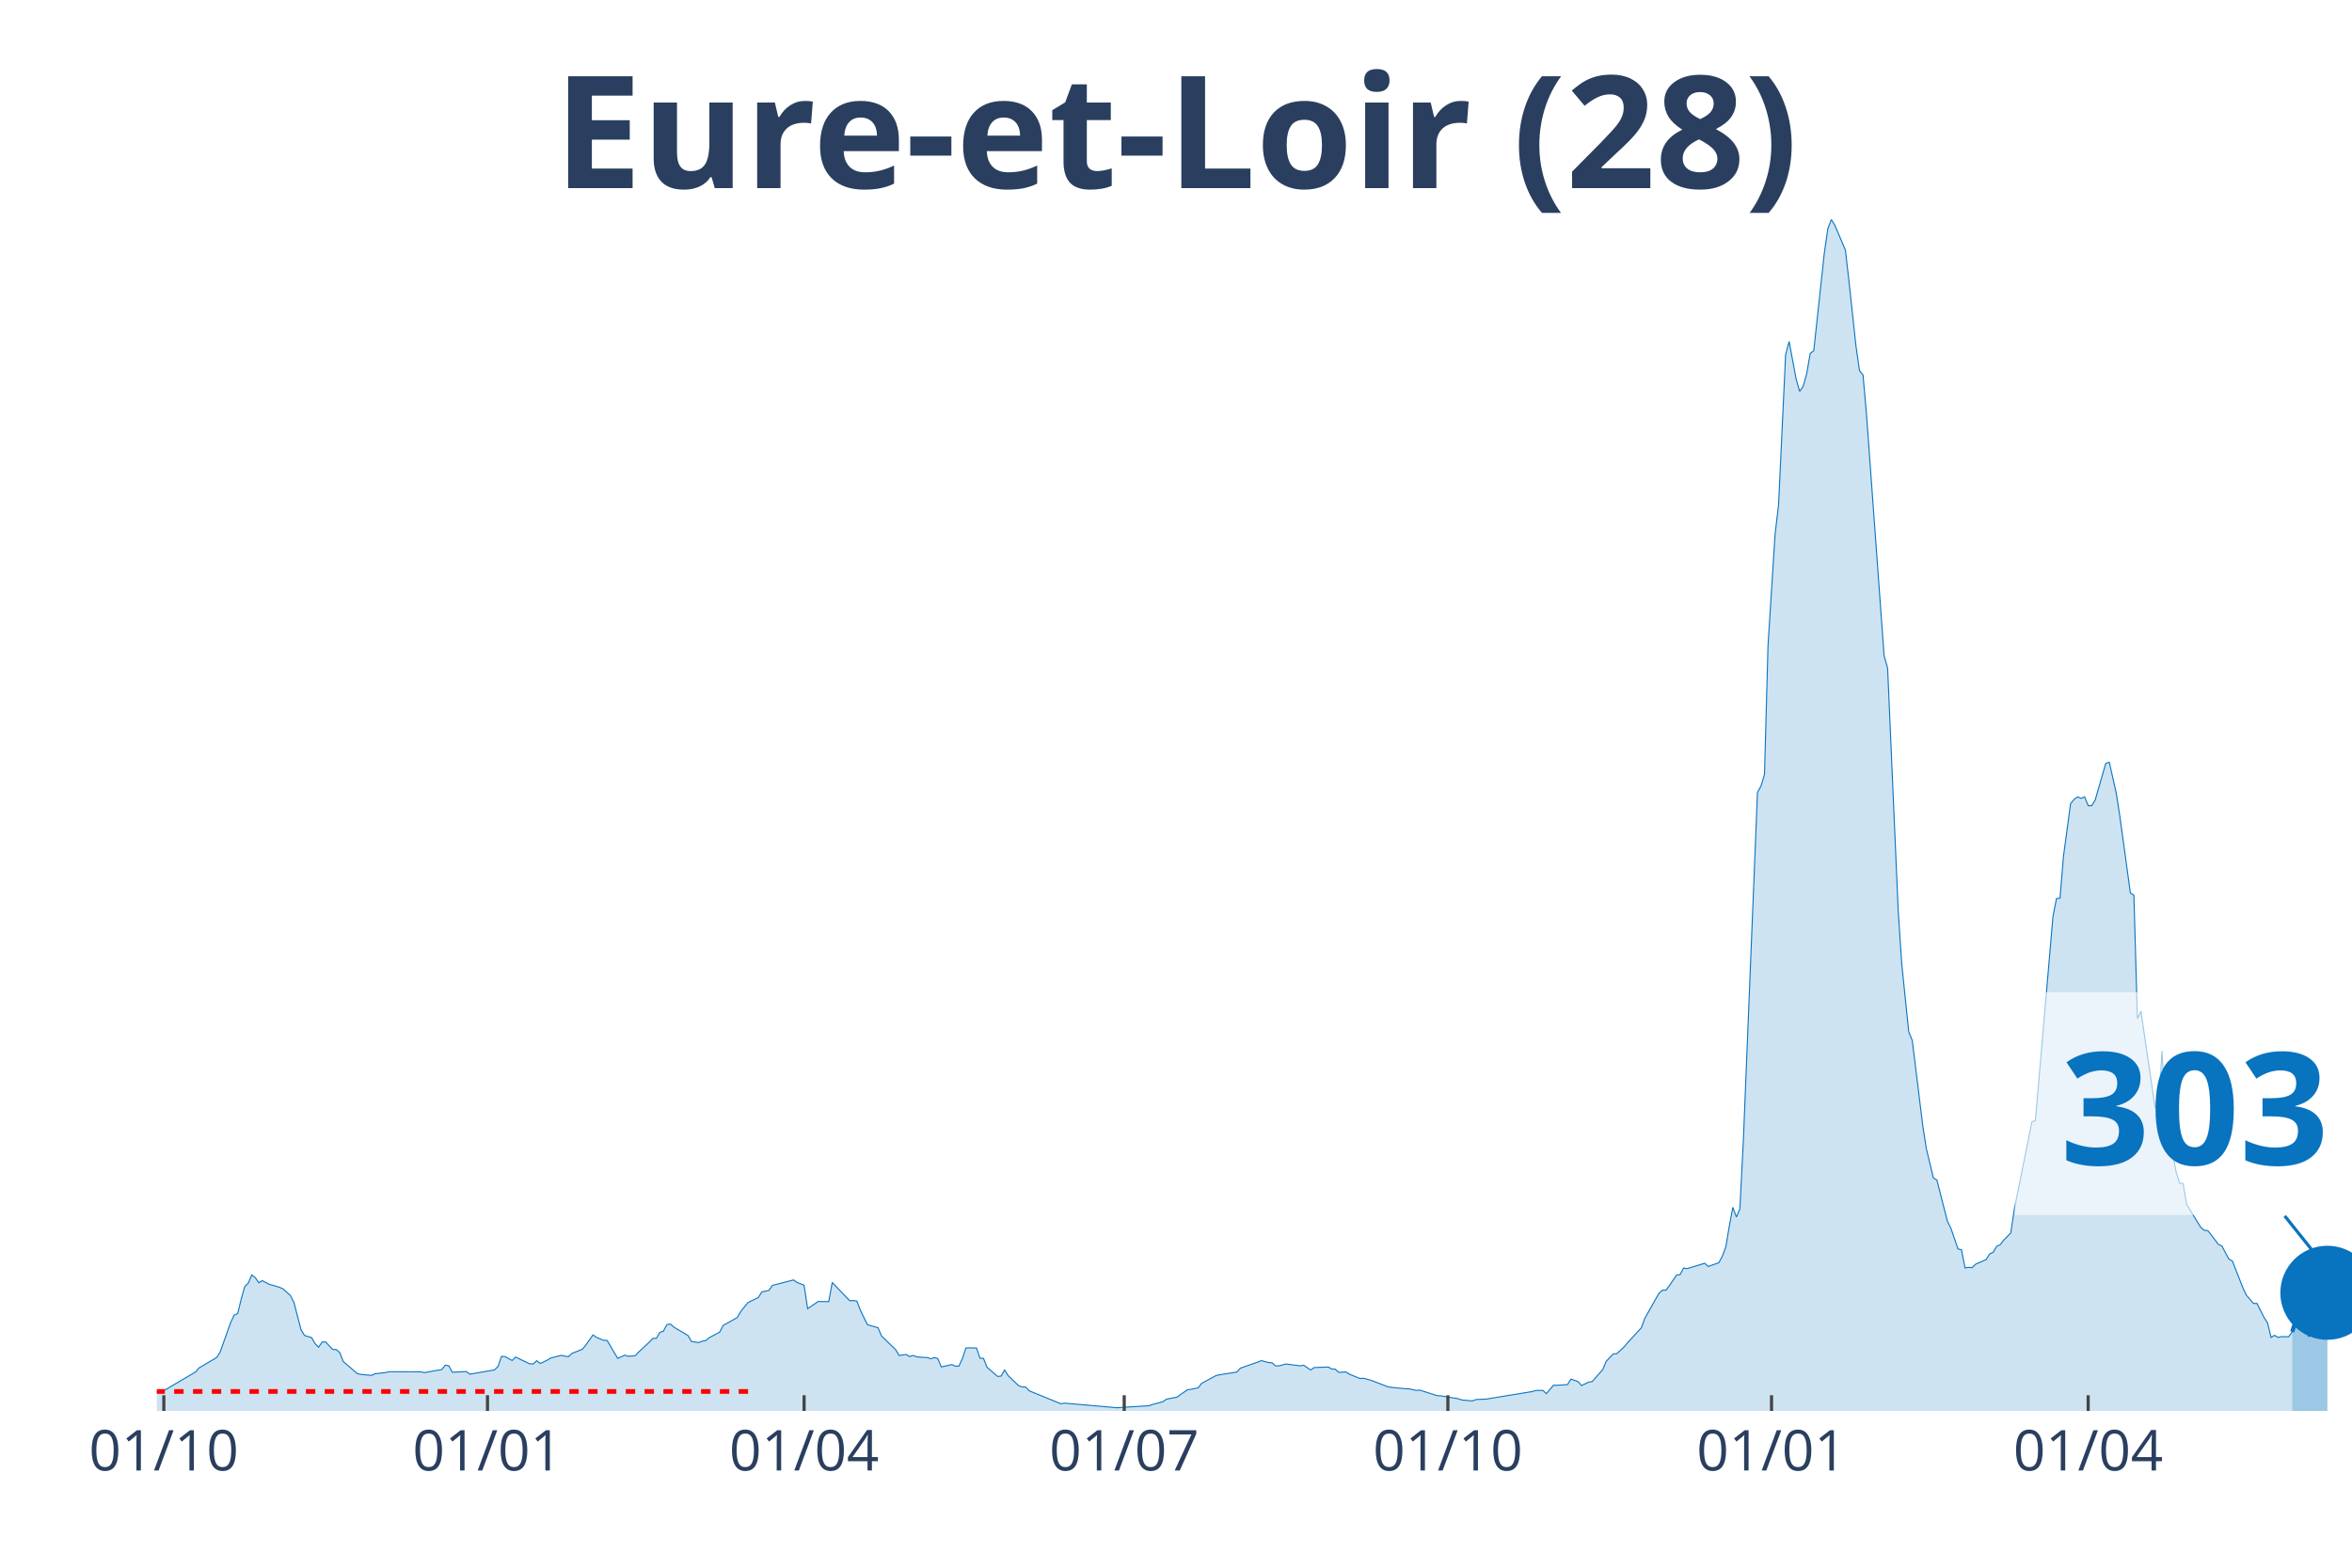
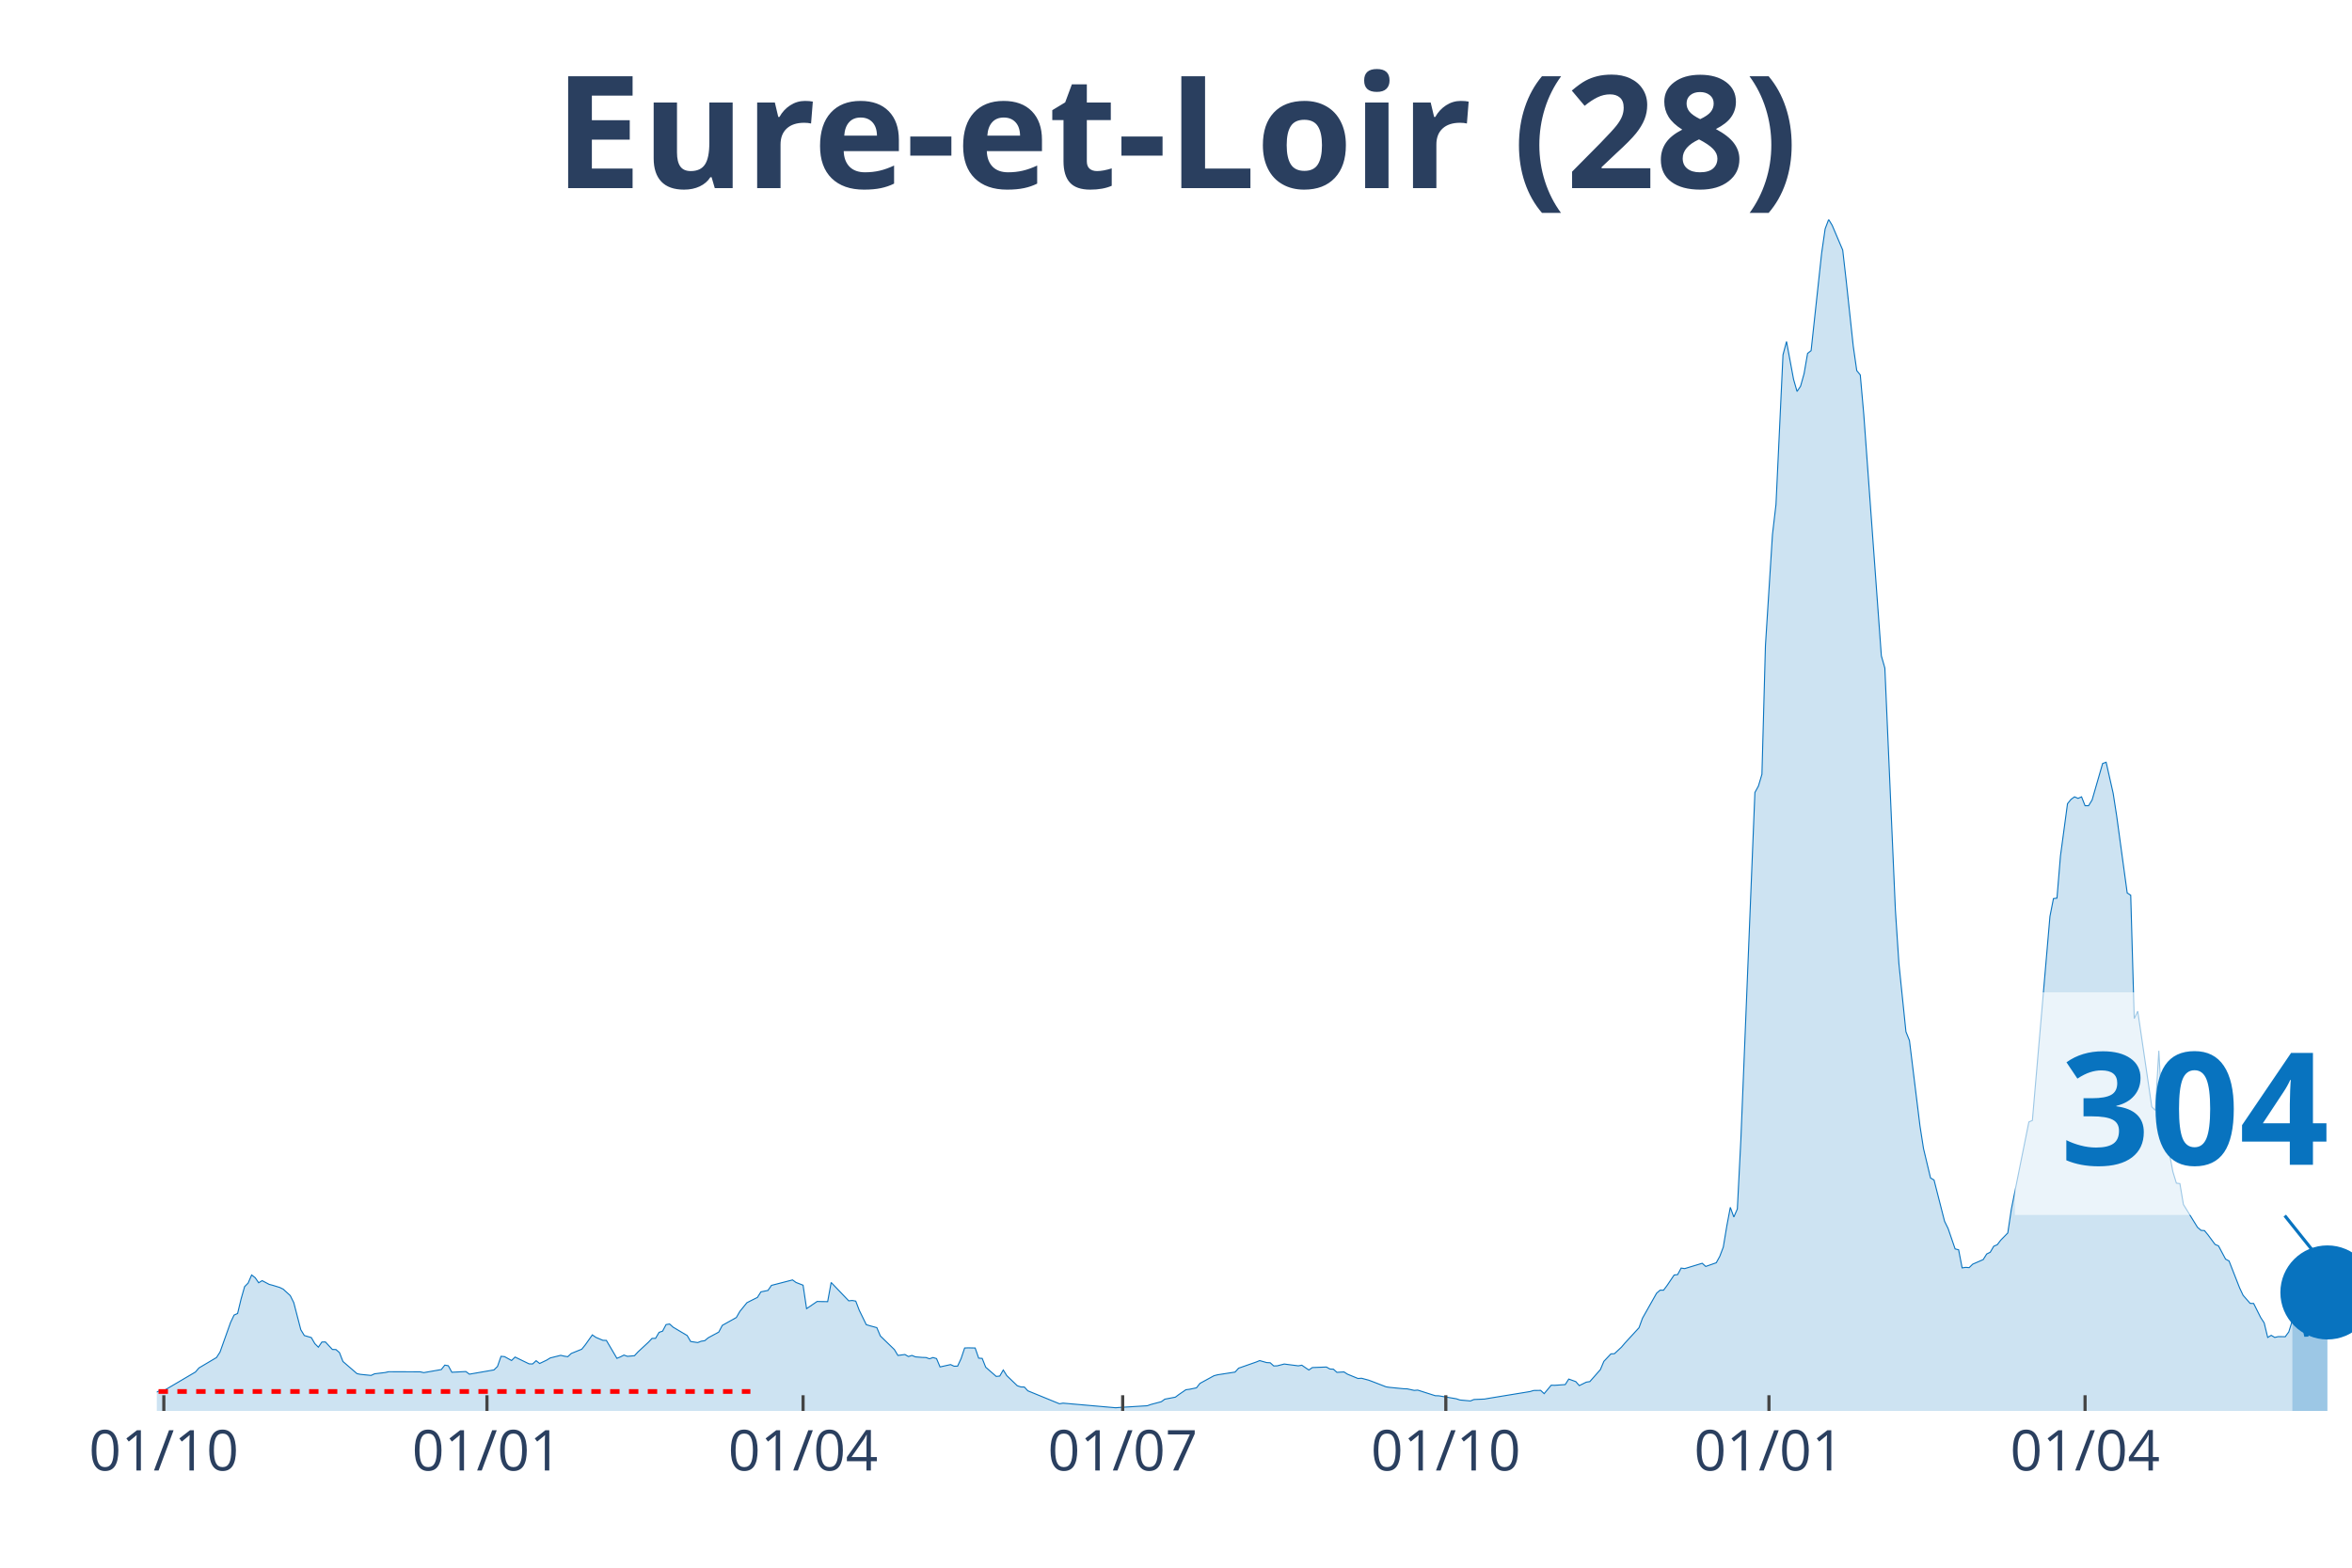
<svg xmlns="http://www.w3.org/2000/svg" class="main-svg" width="1125" height="750" style="" viewBox="0 0 750 500">
  <rect x="0" y="0" width="750" height="500" style="fill: rgb(0, 0, 0); fill-opacity: 0;" />
-   <defs id="defs-140ed8">
+   <defs id="defs-d5a034">
    <g class="clips">
-       <clipPath id="clip140ed8xyplot" class="plotclip">
+       <clipPath id="clipd5a034xyplot" class="plotclip">
        <rect width="700" height="380" />
      </clipPath>
-       <clipPath class="axesclip" id="clip140ed8x">
+       <clipPath class="axesclip" id="clipd5a034x">
        <rect x="50" y="0" width="700" height="500" />
      </clipPath>
-       <clipPath class="axesclip" id="clip140ed8y">
+       <clipPath class="axesclip" id="clipd5a034y">
        <rect x="0" y="70" width="750" height="380" />
      </clipPath>
-       <clipPath class="axesclip" id="clip140ed8xy">
+       <clipPath class="axesclip" id="clipd5a034xy">
        <rect x="50" y="70" width="700" height="380" />
      </clipPath>
    </g>
    <g class="gradients" />
  </defs>
  <g class="bglayer">
    <rect class="bg" x="50" y="70" width="700" height="380" style="fill: rgb(0, 0, 0); fill-opacity: 0; stroke-width: 0;" />
  </g>
  <g class="layer-below">
    <g class="imagelayer" />
    <g class="shapelayer" />
  </g>
  <g class="cartesianlayer">
    <g class="subplot xy">
      <g class="layer-subplot">
        <g class="shapelayer" />
        <g class="imagelayer" />
      </g>
      <g class="gridlayer">
        <g class="x">
          <path class="xgrid crisp" transform="translate(52.24,0)" d="M0,70v380" style="stroke: rgb(255, 255, 255); stroke-opacity: 1; stroke-width: 1px;" />
-           <path class="xgrid crisp" transform="translate(155.45,0)" d="M0,70v380" style="stroke: rgb(255, 255, 255); stroke-opacity: 1; stroke-width: 1px;" />
-           <path class="xgrid crisp" transform="translate(256.41,0)" d="M0,70v380" style="stroke: rgb(255, 255, 255); stroke-opacity: 1; stroke-width: 1px;" />
-           <path class="xgrid crisp" transform="translate(358.49,0)" d="M0,70v380" style="stroke: rgb(255, 255, 255); stroke-opacity: 1; stroke-width: 1px;" />
-           <path class="xgrid crisp" transform="translate(461.7,0)" d="M0,70v380" style="stroke: rgb(255, 255, 255); stroke-opacity: 1; stroke-width: 1px;" />
-           <path class="xgrid crisp" transform="translate(564.9,0)" d="M0,70v380" style="stroke: rgb(255, 255, 255); stroke-opacity: 1; stroke-width: 1px;" />
-           <path class="xgrid crisp" transform="translate(665.87,0)" d="M0,70v380" style="stroke: rgb(255, 255, 255); stroke-opacity: 1; stroke-width: 1px;" />
+           <path class="xgrid crisp" transform="translate(155.28,0)" d="M0,70v380" style="stroke: rgb(255, 255, 255); stroke-opacity: 1; stroke-width: 1px;" />
+           <path class="xgrid crisp" transform="translate(256.08,0)" d="M0,70v380" style="stroke: rgb(255, 255, 255); stroke-opacity: 1; stroke-width: 1px;" />
+           <path class="xgrid crisp" transform="translate(358,0)" d="M0,70v380" style="stroke: rgb(255, 255, 255); stroke-opacity: 1; stroke-width: 1px;" />
+           <path class="xgrid crisp" transform="translate(461.04,0)" d="M0,70v380" style="stroke: rgb(255, 255, 255); stroke-opacity: 1; stroke-width: 1px;" />
+           <path class="xgrid crisp" transform="translate(564.08,0)" d="M0,70v380" style="stroke: rgb(255, 255, 255); stroke-opacity: 1; stroke-width: 1px;" />
+           <path class="xgrid crisp" transform="translate(664.88,0)" d="M0,70v380" style="stroke: rgb(255, 255, 255); stroke-opacity: 1; stroke-width: 1px;" />
        </g>
        <g class="y" />
      </g>
      <g class="zerolinelayer" />
      <path class="xlines-below" />
      <path class="ylines-below" />
      <g class="overlines-below" />
      <g class="xaxislayer-below" />
      <g class="yaxislayer-below" />
      <g class="overaxes-below" />
-       <g class="plot" transform="translate(50, 70)" clip-path="url('#clip140ed8xyplot')">
+       <g class="plot" transform="translate(50, 70)" clip-path="url('#clipd5a034xyplot')">
        <g class="scatterlayer mlayer">
-           <g class="trace scatter tracebee944" style="stroke-miterlimit: 2;">
+           <g class="trace scatter trace4b92bb" style="stroke-miterlimit: 2;">
            <g class="fills">
              <g>
-                 <path class="js-fill" d="M680.93,380L-152.56,380L-152.56,379.13L-120.03,379.65L-118.91,379.8L-88.62,379.86L-87.5,379.88L-70.67,379.31L-69.55,379.28L-57.21,378.38L-56.09,377.89L-31.41,375.64L-30.29,375.38L-28.04,374.69L-26.92,373.36L-20.19,373.42L-19.07,374.51L-16.83,373.82L-15.71,373.85L-7.85,373.45L-6.73,373.65L-2.24,373.91L-1.12,374.4L1.12,373.5L2.24,373.53L12.34,367.59L13.46,366.29L19.07,362.97L20.19,361.23L23.56,351.79L24.68,349.43L25.8,348.93L26.92,344.29L28.04,340.36L29.17,339.23L30.29,336.64L31.41,337.5L32.53,339.12L33.65,338.45L35.9,339.64L37.02,339.93L39.26,340.62L40.38,341.17L42.63,343.22L43.75,345.47L45.99,354.1L47.12,355.95L49.36,356.61L50.48,358.55L51.6,359.67L52.72,358.03L53.85,358L54.97,359.21L56.09,360.4L57.21,360.43L58.33,361.38L59.46,364.24L63.94,368.11L65.06,368.34L68.43,368.68L69.55,368.16L72.92,367.76L74.04,367.5L84.13,367.53L85.26,367.79L90.87,366.81L91.99,365.39L93.11,365.59L94.23,367.67L98.72,367.44L99.84,368.28L107.69,366.92L108.81,365.82L109.94,362.59L111.06,362.68L113.3,363.92L114.42,362.82L118.91,364.99L120.03,365.02L121.15,363.98L122.28,364.87L124.52,363.8L125.64,363.11L129.01,362.27L130.13,362.53L131.25,362.71L132.37,361.67L135.74,360.31L136.86,358.92L139.1,355.75L140.22,356.53L142.47,357.48L143.59,357.51L146.96,363.23L148.08,362.76L149.2,362.19L150.32,362.59L152.56,362.39L153.69,361.18L157.05,358.06L158.17,356.87L159.29,356.85L160.42,354.94L161.54,354.56L162.66,352.46L163.78,352.28L164.9,353.29L169.39,355.95L170.51,357.86L172.76,358.2L173.88,357.77L175,357.6L176.12,356.67L179.49,354.85L180.61,352.72L185.1,350.21L186.22,348.27L188.46,345.5L189.58,344.92L191.83,343.8L192.95,342.03L195.19,341.57L196.31,339.96L203.04,338.22L204.17,339.03L206.41,339.9L207.53,347.38L210.9,345.09L212.02,345.12L214.26,345.15L215.38,339.03L220.99,344.89L222.12,344.78L223.24,344.98L224.36,347.9L226.6,352.49L227.72,352.83L229.97,353.44L231.09,356.09L235.58,360.43L236.7,362.3L238.94,362.01L240.06,362.65L241.19,362.3L242.31,362.76L244.55,362.94L245.67,362.97L246.79,363.37L247.92,362.97L249.04,363.31L250.16,365.97L253.53,365.22L254.65,365.74L255.77,365.71L256.89,363.28L258.01,359.93L259.13,359.88L261.38,359.93L262.5,363.17L263.62,363.25L264.74,366.06L268.11,369L269.23,368.88L270.35,366.95L271.47,368.74L274.84,371.97L275.96,372.35L277.08,372.38L278.21,373.59L288.3,377.72L289.42,377.52L306.25,378.99L307.37,378.9L316.35,378.35L317.47,377.95L320.83,377.06L321.96,376.25L325.32,375.61L326.44,374.77L328.69,373.24L329.81,373.1L332.05,372.64L333.17,371.22L337.66,368.77L338.78,368.48L344.39,367.61L345.51,366.37L351.12,364.41L352.24,363.95L354.49,364.58L355.61,364.64L356.73,365.65L357.85,365.62L360.1,365.04L361.22,365.19L364.58,365.62L365.71,365.42L367.95,366.95L369.07,366.17L373.56,366L374.68,366.63L375.8,366.69L376.92,367.7L379.17,367.56L380.29,368.28L383.65,369.66L384.78,369.58L387.02,370.18L388.14,370.59L392.63,372.32L393.75,372.49L398.24,372.93L399.36,372.96L401.6,373.45L402.72,373.36L408.33,375.15L409.46,375.18L415.06,376.13L416.19,376.51L419.55,376.82L420.67,376.36L424.04,376.22L425.16,376.02L438.62,373.82L439.74,373.48L441.99,373.45L443.11,374.49L445.35,371.8L446.47,371.83L449.84,371.6L450.96,369.84L453.21,370.65L454.33,371.92L456.57,370.82L457.69,370.65L461.06,366.83L462.18,364.18L464.42,361.81L465.54,361.75L467.79,359.67L468.91,358.35L473.4,353.47L474.52,350.41L479.01,342.47L480.13,341.49L481.25,341.49L482.37,339.98L484.62,336.66L485.74,336.52L486.86,334.44L487.98,334.61L493.59,332.91L494.71,333.92L498.08,332.74L499.2,330.69L500.32,327.74L501.44,321.02L502.56,315.07L503.69,318.16L504.81,315.59L505.93,293.53L510.42,182.75L511.54,180.7L512.66,176.95L513.78,135.92L516.03,100.47L517.15,90.91L519.39,43.16L520.51,38.92L522.76,50.96L523.88,54.85L525,53.18L526.12,49.17L527.24,42.7L528.37,41.83L531.73,10.74L532.85,2.97L533.97,0L535.1,1.85L538.46,9.76L539.58,19.57L541.83,40.39L542.95,48.21L544.07,49.57L545.19,62.22L550.8,139.16L551.92,143.08L555.29,220.29L556.41,237.32L558.65,259.06L559.78,261.86L563.14,289.14L564.26,296.3L566.51,305.69L567.63,306.35L570.99,319.52L572.12,321.8L574.36,328.32L575.48,328.61L576.6,334.38L577.72,334.21L578.85,334.3L579.97,333.2L583.33,331.73L584.46,329.94L585.58,329.39L586.7,327.48L587.82,326.99L588.94,325.52L591.19,323.24L592.31,315.7L597.92,287.84L599.04,287.35L604.65,222.28L605.77,216.59L606.89,216.45L608.01,202.96L610.26,186.33L611.38,184.95L612.5,184.14L613.62,184.63L614.74,184.14L615.87,186.97L616.99,186.97L618.11,185.15L621.47,173.51L622.6,173.11L624.84,183.01L625.96,190.23L629.33,214.8L630.45,215.52L631.57,254.87L632.69,252.51L637.18,283.02L638.3,284.15L639.42,265.12L640.54,285.88L643.91,303.72L645.03,307.36L646.15,307.5L647.28,314.15L651.76,321.42L652.88,322.4L654.01,322.49L655.13,323.85L657.37,326.88L658.49,327.37L660.74,331.58L661.86,332.19L665.22,340.76L666.35,343.13L668.59,345.7L669.71,345.73L671.96,350.21L673.08,351.94L674.2,356.56L675.32,355.89L676.44,356.56L677.56,356.3L679.81,356.33L680.93,354.8" style="fill: rgb(8, 115, 191); fill-opacity: 0.2; stroke-width: 0;" />
+                 <path class="js-fill" d="M680.96,380L-152.32,380L-152.32,379.13L-119.84,379.65L-118.72,379.8L-88.48,379.86L-87.36,379.88L-70.56,379.31L-69.44,379.28L-57.12,378.38L-56,377.89L-31.36,375.64L-30.24,375.38L-28,374.69L-26.88,373.36L-20.16,373.42L-19.04,374.51L-16.8,373.82L-15.68,373.85L-7.84,373.45L-6.72,373.65L-2.24,373.91L-1.12,374.4L1.12,373.5L2.24,373.53L12.32,367.59L13.44,366.29L19.04,362.97L20.16,361.23L23.52,351.79L24.64,349.43L25.76,348.93L26.88,344.29L28,340.36L29.12,339.23L30.24,336.64L31.36,337.5L32.48,339.12L33.6,338.45L35.84,339.64L36.96,339.93L39.2,340.62L40.32,341.17L42.56,343.22L43.68,345.47L45.92,354.1L47.04,355.95L49.28,356.61L50.4,358.55L51.52,359.67L52.64,358.03L53.76,358L54.88,359.21L56,360.4L57.12,360.43L58.24,361.38L59.36,364.24L63.84,368.11L64.96,368.34L68.32,368.68L69.44,368.16L72.8,367.76L73.92,367.5L84,367.53L85.12,367.79L90.72,366.81L91.84,365.39L92.96,365.59L94.08,367.67L98.56,367.44L99.68,368.28L107.52,366.92L108.64,365.82L109.76,362.59L110.88,362.68L113.12,363.92L114.24,362.82L118.72,364.99L119.84,365.02L120.96,363.98L122.08,364.87L124.32,363.8L125.44,363.11L128.8,362.27L129.92,362.53L131.04,362.71L132.16,361.67L135.52,360.31L136.64,358.92L138.88,355.75L140,356.53L142.24,357.48L143.36,357.51L146.72,363.23L147.84,362.76L148.96,362.19L150.08,362.59L152.32,362.39L153.44,361.18L156.8,358.06L157.92,356.87L159.04,356.85L160.16,354.94L161.28,354.56L162.4,352.46L163.52,352.28L164.64,353.29L169.12,355.95L170.24,357.86L172.48,358.2L173.6,357.77L174.72,357.6L175.84,356.67L179.2,354.85L180.32,352.72L184.8,350.21L185.92,348.27L188.16,345.5L189.28,344.92L191.52,343.8L192.64,342.03L194.88,341.57L196,339.96L202.72,338.22L203.84,339.03L206.08,339.9L207.2,347.38L210.56,345.09L211.68,345.12L213.92,345.15L215.04,339.03L220.64,344.89L221.76,344.78L222.88,344.98L224,347.9L226.24,352.49L227.36,352.83L229.6,353.44L230.72,356.09L235.2,360.43L236.32,362.3L238.56,362.01L239.68,362.65L240.8,362.3L241.92,362.76L244.16,362.94L245.28,362.97L246.4,363.37L247.52,362.97L248.64,363.31L249.76,365.97L253.12,365.22L254.24,365.74L255.36,365.71L256.48,363.28L257.6,359.93L258.72,359.88L260.96,359.93L262.08,363.17L263.2,363.25L264.32,366.06L267.68,369L268.8,368.88L269.92,366.95L271.04,368.74L274.4,371.97L275.52,372.35L276.64,372.38L277.76,373.59L287.84,377.72L288.96,377.52L305.76,378.99L306.88,378.9L315.84,378.35L316.96,377.95L320.32,377.06L321.44,376.25L324.8,375.61L325.92,374.77L328.16,373.24L329.28,373.1L331.52,372.64L332.64,371.22L337.12,368.77L338.24,368.48L343.84,367.61L344.96,366.37L350.56,364.41L351.68,363.95L353.92,364.58L355.04,364.64L356.16,365.65L357.28,365.62L359.52,365.04L360.64,365.19L364,365.62L365.12,365.42L367.36,366.95L368.48,366.17L372.96,366L374.08,366.63L375.2,366.69L376.32,367.7L378.56,367.56L379.68,368.28L383.04,369.66L384.16,369.58L386.4,370.18L387.52,370.59L392,372.32L393.12,372.49L397.6,372.93L398.72,372.96L400.96,373.45L402.08,373.36L407.68,375.15L408.8,375.18L414.4,376.13L415.52,376.51L418.88,376.82L420,376.36L423.36,376.22L424.48,376.02L437.92,373.82L439.04,373.48L441.28,373.45L442.4,374.49L444.64,371.8L445.76,371.83L449.12,371.6L450.24,369.84L452.48,370.65L453.6,371.92L455.84,370.82L456.96,370.65L460.32,366.83L461.44,364.18L463.68,361.81L464.8,361.75L467.04,359.67L468.16,358.35L472.64,353.47L473.76,350.41L478.24,342.47L479.36,341.49L480.48,341.49L481.6,339.98L483.84,336.66L484.96,336.52L486.08,334.44L487.2,334.61L492.8,332.91L493.92,333.92L497.28,332.74L498.4,330.69L499.52,327.74L500.64,321.02L501.76,315.07L502.88,318.16L504,315.59L505.12,293.53L509.6,182.75L510.72,180.7L511.84,176.95L512.96,135.92L515.2,100.47L516.32,90.91L518.56,43.16L519.68,38.92L521.92,50.96L523.04,54.85L524.16,53.18L525.28,49.17L526.4,42.7L527.52,41.83L530.88,10.74L532,2.97L533.12,0L534.24,1.85L537.6,9.76L538.72,19.57L540.96,40.39L542.08,48.21L543.2,49.57L544.32,62.22L549.92,139.16L551.04,143.08L554.4,220.29L555.52,237.32L557.76,259.06L558.88,261.86L562.24,289.14L563.36,296.3L565.6,305.69L566.72,306.35L570.08,319.52L571.2,321.8L573.44,328.32L574.56,328.61L575.68,334.38L576.8,334.21L577.92,334.3L579.04,333.2L582.4,331.73L583.52,329.94L584.64,329.39L585.76,327.48L586.88,326.99L588,325.52L590.24,323.24L591.36,315.7L596.96,287.84L598.08,287.35L603.68,222.28L604.8,216.59L605.92,216.45L607.04,202.96L609.28,186.33L610.4,184.95L611.52,184.14L612.64,184.63L613.76,184.14L614.88,186.97L616,186.97L617.12,185.15L620.48,173.51L621.6,173.11L623.84,183.01L624.96,190.23L628.32,214.8L629.44,215.52L630.56,254.87L631.68,252.51L636.16,283.02L637.28,284.15L638.4,265.12L639.52,285.88L642.88,303.72L644,307.36L645.12,307.5L646.24,314.15L650.72,321.42L651.84,322.4L652.96,322.49L654.08,323.85L656.32,326.88L657.44,327.37L659.68,331.58L660.8,332.19L664.16,340.76L665.28,343.13L667.52,345.7L668.64,345.73L670.88,350.21L672,351.94L673.12,356.56L674.24,355.89L675.36,356.56L676.48,356.3L678.72,356.33L679.84,354.8L680.96,351.22" style="fill: rgb(8, 115, 191); fill-opacity: 0.2; stroke-width: 0;" />
              </g>
            </g>
            <g class="errorbars" />
            <g class="lines">
-               <path class="js-line" d="M-152.56,379.13L-120.03,379.65L-118.91,379.8L-88.62,379.86L-87.5,379.88L-70.67,379.31L-69.55,379.28L-57.21,378.38L-56.09,377.89L-31.41,375.64L-30.29,375.38L-28.04,374.69L-26.92,373.36L-20.19,373.42L-19.07,374.51L-16.83,373.82L-15.71,373.85L-7.85,373.45L-6.73,373.65L-2.24,373.91L-1.12,374.4L1.12,373.5L2.24,373.53L12.34,367.59L13.46,366.29L19.07,362.97L20.19,361.23L23.56,351.79L24.68,349.43L25.8,348.93L26.92,344.29L28.04,340.36L29.17,339.23L30.29,336.64L31.41,337.5L32.53,339.12L33.65,338.45L35.9,339.64L37.02,339.93L39.26,340.62L40.38,341.17L42.63,343.22L43.75,345.47L45.99,354.1L47.12,355.95L49.36,356.61L50.48,358.55L51.6,359.67L52.72,358.03L53.85,358L54.97,359.21L56.09,360.4L57.21,360.43L58.33,361.38L59.46,364.24L63.94,368.11L65.06,368.34L68.43,368.68L69.55,368.16L72.92,367.76L74.04,367.5L84.13,367.53L85.26,367.79L90.87,366.81L91.99,365.39L93.11,365.59L94.23,367.67L98.72,367.44L99.84,368.28L107.69,366.92L108.81,365.82L109.94,362.59L111.06,362.68L113.3,363.92L114.42,362.82L118.91,364.99L120.03,365.02L121.15,363.98L122.28,364.87L124.52,363.8L125.64,363.11L129.01,362.27L130.13,362.53L131.25,362.71L132.37,361.67L135.74,360.31L136.86,358.92L139.1,355.75L140.22,356.53L142.47,357.48L143.59,357.51L146.96,363.23L148.08,362.76L149.2,362.19L150.32,362.59L152.56,362.39L153.69,361.18L157.05,358.06L158.17,356.87L159.29,356.85L160.42,354.94L161.54,354.56L162.66,352.46L163.78,352.28L164.9,353.29L169.39,355.95L170.51,357.86L172.76,358.2L173.88,357.77L175,357.6L176.12,356.67L179.49,354.85L180.61,352.72L185.1,350.21L186.22,348.27L188.46,345.5L189.58,344.92L191.83,343.8L192.95,342.03L195.19,341.57L196.31,339.96L203.04,338.22L204.17,339.03L206.41,339.9L207.53,347.38L210.9,345.09L212.02,345.12L214.26,345.15L215.38,339.03L220.99,344.89L222.12,344.78L223.24,344.98L224.36,347.9L226.6,352.49L227.72,352.83L229.97,353.44L231.09,356.09L235.58,360.43L236.7,362.3L238.94,362.01L240.06,362.65L241.19,362.3L242.31,362.76L244.55,362.94L245.67,362.97L246.79,363.37L247.92,362.97L249.04,363.31L250.16,365.97L253.53,365.22L254.65,365.74L255.77,365.71L256.89,363.28L258.01,359.93L259.13,359.88L261.38,359.93L262.5,363.17L263.62,363.25L264.74,366.06L268.11,369L269.23,368.88L270.35,366.95L271.47,368.74L274.84,371.97L275.96,372.35L277.08,372.38L278.21,373.59L288.3,377.72L289.42,377.52L306.25,378.99L307.37,378.9L316.35,378.35L317.47,377.95L320.83,377.06L321.96,376.25L325.32,375.61L326.44,374.77L328.69,373.24L329.81,373.1L332.05,372.64L333.17,371.22L337.66,368.77L338.78,368.48L344.39,367.61L345.51,366.37L351.12,364.41L352.24,363.95L354.49,364.58L355.61,364.64L356.73,365.65L357.85,365.62L360.1,365.04L361.22,365.19L364.58,365.62L365.71,365.42L367.95,366.95L369.07,366.17L373.56,366L374.68,366.63L375.8,366.69L376.92,367.7L379.17,367.56L380.29,368.28L383.65,369.66L384.78,369.58L387.02,370.18L388.14,370.59L392.63,372.32L393.75,372.49L398.24,372.93L399.36,372.96L401.6,373.45L402.72,373.36L408.33,375.15L409.46,375.18L415.06,376.13L416.19,376.51L419.55,376.82L420.67,376.36L424.04,376.22L425.16,376.02L438.62,373.82L439.74,373.48L441.99,373.45L443.11,374.49L445.35,371.8L446.47,371.83L449.84,371.6L450.96,369.84L453.21,370.65L454.33,371.92L456.57,370.82L457.69,370.65L461.06,366.83L462.18,364.18L464.42,361.81L465.54,361.75L467.79,359.67L468.91,358.35L473.4,353.47L474.52,350.41L479.01,342.47L480.13,341.49L481.25,341.49L482.37,339.98L484.62,336.66L485.74,336.52L486.86,334.44L487.98,334.61L493.59,332.91L494.71,333.92L498.08,332.74L499.2,330.69L500.32,327.74L501.44,321.02L502.56,315.07L503.69,318.16L504.81,315.59L505.93,293.53L510.42,182.75L511.54,180.7L512.66,176.95L513.78,135.92L516.03,100.47L517.15,90.91L519.39,43.16L520.51,38.92L522.76,50.96L523.88,54.85L525,53.18L526.12,49.17L527.24,42.7L528.37,41.83L531.73,10.74L532.85,2.97L533.97,0L535.1,1.85L538.46,9.76L539.58,19.57L541.83,40.39L542.95,48.21L544.07,49.57L545.19,62.22L550.8,139.16L551.92,143.08L555.29,220.29L556.41,237.32L558.65,259.06L559.78,261.86L563.14,289.14L564.26,296.3L566.51,305.69L567.63,306.35L570.99,319.52L572.12,321.8L574.36,328.32L575.48,328.61L576.6,334.38L577.72,334.21L578.85,334.3L579.97,333.2L583.33,331.73L584.46,329.94L585.58,329.39L586.7,327.48L587.82,326.99L588.94,325.52L591.19,323.24L592.31,315.7L597.92,287.84L599.04,287.35L604.65,222.28L605.77,216.59L606.89,216.45L608.01,202.96L610.26,186.33L611.38,184.95L612.5,184.14L613.62,184.63L614.74,184.14L615.87,186.97L616.99,186.97L618.11,185.15L621.47,173.51L622.6,173.11L624.84,183.01L625.96,190.23L629.33,214.8L630.45,215.52L631.57,254.87L632.69,252.51L637.18,283.02L638.3,284.15L639.42,265.12L640.54,285.88L643.91,303.72L645.03,307.36L646.15,307.5L647.28,314.15L651.76,321.42L652.88,322.4L654.01,322.49L655.13,323.85L657.37,326.88L658.49,327.37L660.74,331.58L661.86,332.19L665.22,340.76L666.35,343.13L668.59,345.7L669.71,345.73L671.96,350.21L673.08,351.94L674.2,356.56L675.32,355.89L676.44,356.56L677.56,356.3L679.81,356.33L680.93,354.8" style="vector-effect: non-scaling-stroke; fill: none; stroke: rgb(8, 115, 191); stroke-opacity: 1; stroke-width: 0.5px; opacity: 1;" />
+               <path class="js-line" d="M-152.32,379.13L-119.84,379.65L-118.72,379.8L-88.48,379.86L-87.36,379.88L-70.56,379.31L-69.44,379.28L-57.12,378.38L-56,377.89L-31.36,375.64L-30.24,375.38L-28,374.69L-26.88,373.36L-20.16,373.42L-19.04,374.51L-16.8,373.82L-15.68,373.85L-7.84,373.45L-6.72,373.65L-2.24,373.91L-1.12,374.4L1.12,373.5L2.24,373.53L12.32,367.59L13.44,366.29L19.04,362.97L20.16,361.23L23.52,351.79L24.64,349.43L25.76,348.93L26.88,344.29L28,340.36L29.12,339.23L30.24,336.64L31.36,337.5L32.48,339.12L33.6,338.45L35.84,339.64L36.96,339.93L39.2,340.62L40.32,341.17L42.56,343.22L43.68,345.47L45.92,354.1L47.04,355.95L49.28,356.61L50.4,358.55L51.52,359.67L52.64,358.03L53.76,358L54.88,359.21L56,360.4L57.12,360.43L58.24,361.38L59.36,364.24L63.84,368.11L64.96,368.34L68.32,368.68L69.44,368.16L72.8,367.76L73.92,367.5L84,367.53L85.12,367.79L90.72,366.81L91.84,365.39L92.96,365.59L94.08,367.67L98.56,367.44L99.68,368.28L107.52,366.92L108.64,365.82L109.76,362.59L110.88,362.68L113.12,363.92L114.24,362.82L118.72,364.99L119.84,365.02L120.96,363.98L122.08,364.87L124.32,363.8L125.44,363.11L128.8,362.27L129.92,362.53L131.04,362.71L132.16,361.67L135.52,360.31L136.64,358.92L138.88,355.75L140,356.53L142.24,357.48L143.36,357.51L146.72,363.23L147.84,362.76L148.96,362.19L150.08,362.59L152.32,362.39L153.44,361.18L156.8,358.06L157.92,356.87L159.04,356.85L160.16,354.94L161.28,354.56L162.4,352.46L163.52,352.28L164.64,353.29L169.12,355.95L170.24,357.86L172.48,358.2L173.6,357.77L174.72,357.6L175.84,356.67L179.2,354.85L180.32,352.72L184.8,350.21L185.92,348.27L188.16,345.5L189.28,344.92L191.52,343.8L192.64,342.03L194.88,341.57L196,339.96L202.72,338.22L203.84,339.03L206.08,339.9L207.2,347.38L210.56,345.09L211.68,345.12L213.92,345.15L215.04,339.03L220.64,344.89L221.76,344.78L222.88,344.98L224,347.9L226.24,352.49L227.36,352.83L229.6,353.44L230.72,356.09L235.2,360.43L236.32,362.3L238.56,362.01L239.68,362.65L240.8,362.3L241.92,362.76L244.16,362.94L245.28,362.97L246.4,363.37L247.52,362.97L248.64,363.31L249.76,365.97L253.12,365.22L254.24,365.74L255.36,365.71L256.48,363.28L257.6,359.93L258.72,359.88L260.96,359.93L262.08,363.17L263.2,363.25L264.32,366.06L267.68,369L268.8,368.88L269.92,366.95L271.04,368.74L274.4,371.97L275.52,372.35L276.64,372.38L277.76,373.59L287.84,377.72L288.96,377.52L305.76,378.99L306.88,378.9L315.84,378.35L316.96,377.95L320.32,377.06L321.44,376.25L324.8,375.61L325.92,374.77L328.16,373.24L329.28,373.1L331.52,372.64L332.64,371.22L337.12,368.77L338.24,368.48L343.84,367.61L344.96,366.37L350.56,364.41L351.68,363.95L353.92,364.58L355.04,364.64L356.16,365.65L357.28,365.62L359.52,365.04L360.64,365.19L364,365.62L365.12,365.42L367.36,366.95L368.48,366.17L372.96,366L374.08,366.63L375.2,366.69L376.32,367.7L378.56,367.56L379.68,368.28L383.04,369.66L384.16,369.58L386.4,370.18L387.52,370.59L392,372.32L393.12,372.49L397.6,372.93L398.72,372.96L400.96,373.45L402.08,373.36L407.68,375.15L408.8,375.18L414.4,376.13L415.52,376.51L418.88,376.82L420,376.36L423.36,376.22L424.48,376.02L437.92,373.82L439.04,373.48L441.28,373.45L442.4,374.49L444.64,371.8L445.76,371.83L449.12,371.6L450.24,369.84L452.48,370.65L453.6,371.92L455.84,370.82L456.96,370.65L460.32,366.83L461.44,364.18L463.68,361.81L464.8,361.75L467.04,359.67L468.16,358.35L472.64,353.47L473.76,350.41L478.24,342.47L479.36,341.49L480.48,341.49L481.6,339.98L483.84,336.66L484.96,336.52L486.08,334.44L487.2,334.61L492.8,332.91L493.92,333.92L497.28,332.74L498.4,330.69L499.52,327.74L500.64,321.02L501.76,315.07L502.88,318.16L504,315.59L505.12,293.53L509.6,182.75L510.72,180.7L511.84,176.95L512.96,135.92L515.2,100.47L516.32,90.91L518.56,43.16L519.68,38.92L521.92,50.96L523.04,54.85L524.16,53.18L525.28,49.17L526.4,42.7L527.52,41.83L530.88,10.74L532,2.97L533.12,0L534.24,1.85L537.6,9.76L538.72,19.57L540.96,40.39L542.08,48.21L543.2,49.57L544.32,62.22L549.92,139.16L551.04,143.08L554.4,220.29L555.52,237.32L557.76,259.06L558.88,261.86L562.24,289.14L563.36,296.3L565.6,305.69L566.72,306.35L570.08,319.52L571.2,321.8L573.44,328.32L574.56,328.61L575.68,334.38L576.8,334.21L577.92,334.3L579.04,333.2L582.4,331.73L583.52,329.94L584.64,329.39L585.76,327.48L586.88,326.99L588,325.52L590.24,323.24L591.36,315.7L596.96,287.84L598.08,287.35L603.68,222.28L604.8,216.59L605.92,216.45L607.04,202.96L609.28,186.33L610.4,184.95L611.52,184.14L612.64,184.63L613.76,184.14L614.88,186.97L616,186.97L617.12,185.15L620.48,173.51L621.6,173.11L623.84,183.01L624.96,190.23L628.32,214.8L629.44,215.52L630.56,254.87L631.68,252.51L636.16,283.02L637.28,284.15L638.4,265.12L639.52,285.88L642.88,303.72L644,307.36L645.12,307.5L646.24,314.15L650.72,321.42L651.84,322.4L652.96,322.49L654.08,323.85L656.32,326.88L657.44,327.37L659.68,331.58L660.8,332.19L664.16,340.76L665.28,343.13L667.52,345.7L668.64,345.73L670.88,350.21L672,351.94L673.12,356.56L674.24,355.89L675.36,356.56L676.48,356.3L678.72,356.33L679.84,354.8L680.96,351.22" style="vector-effect: non-scaling-stroke; fill: none; stroke: rgb(8, 115, 191); stroke-opacity: 1; stroke-width: 0.5px; opacity: 1;" />
            </g>
            <g class="points" />
            <g class="text" />
          </g>
-           <g class="trace scatter trace458499" style="stroke-miterlimit: 2;">
+           <g class="trace scatter tracefb635c" style="stroke-miterlimit: 2;">
            <g class="fills">
              <g>
-                 <path class="js-fill" d="M692.15,380L680.93,380L680.93,354.8L682.05,351.22L683.17,351.39L685.42,351.07L686.54,356.21L687.66,348.85L688.78,347.61L692.15,342.32" style="fill: rgb(8, 115, 191); fill-opacity: 0.4; stroke-width: 0;" />
+                 <path class="js-fill" d="M692.16,380L680.96,380L680.96,351.22L684.32,351.07L685.44,356.21L686.56,348.85L687.68,347.61L691.04,342.09L692.16,342.21" style="fill: rgb(8, 115, 191); fill-opacity: 0.4; stroke-width: 0;" />
              </g>
            </g>
            <g class="errorbars" />
            <g class="lines">
-               <path class="js-line" d="M680.93,354.8L682.05,351.22L683.17,351.39L685.42,351.07L686.54,356.21L687.66,348.85L688.78,347.61L692.15,342.32" style="vector-effect: non-scaling-stroke; fill: none; stroke: rgb(8, 115, 191); stroke-opacity: 1; stroke-width: 2px; opacity: 1;" />
+               <path class="js-line" d="M680.96,351.22L684.32,351.07L685.44,356.21L686.56,348.85L687.68,347.61L691.04,342.09L692.16,342.21" style="vector-effect: non-scaling-stroke; fill: none; stroke: rgb(8, 115, 191); stroke-opacity: 1; stroke-width: 2px; opacity: 1;" />
            </g>
            <g class="points" />
            <g class="text" />
          </g>
-           <g class="trace scatter trace93d806" style="stroke-miterlimit: 2; opacity: 1;">
+           <g class="trace scatter tracec5c349" style="stroke-miterlimit: 2; opacity: 1;">
            <g class="fills" />
            <g class="errorbars" />
            <g class="lines" />
            <g class="points">
-               <path class="point" transform="translate(692.15,342.32)" d="M15,0A15,15 0 1,1 0,-15A15,15 0 0,1 15,0Z" style="opacity: 1; stroke-width: 0px; fill: rgb(8, 115, 191); fill-opacity: 1;" />
+               <path class="point" transform="translate(692.16,342.21)" d="M15,0A15,15 0 1,1 0,-15A15,15 0 0,1 15,0Z" style="opacity: 1; stroke-width: 0px; fill: rgb(8, 115, 191); fill-opacity: 1;" />
            </g>
            <g class="text" />
          </g>
        </g>
      </g>
      <g class="overplot" />
      <path class="xlines-above crisp" style="fill: none; stroke-width: 1px; stroke: rgb(0, 0, 0); stroke-opacity: 0;" d="" />
      <path class="ylines-above crisp" style="fill: none;" d="M0,0" />
      <g class="overlines-above" />
      <g class="xaxislayer-above">
        <path class="xtick ticks crisp" d="M0,450v-5" transform="translate(52.24,0)" style="stroke: rgb(68, 68, 68); stroke-opacity: 1; stroke-width: 1px;" />
-         <path class="xtick ticks crisp" d="M0,450v-5" transform="translate(155.45,0)" style="stroke: rgb(68, 68, 68); stroke-opacity: 1; stroke-width: 1px;" />
-         <path class="xtick ticks crisp" d="M0,450v-5" transform="translate(256.41,0)" style="stroke: rgb(68, 68, 68); stroke-opacity: 1; stroke-width: 1px;" />
-         <path class="xtick ticks crisp" d="M0,450v-5" transform="translate(358.49,0)" style="stroke: rgb(68, 68, 68); stroke-opacity: 1; stroke-width: 1px;" />
-         <path class="xtick ticks crisp" d="M0,450v-5" transform="translate(461.7,0)" style="stroke: rgb(68, 68, 68); stroke-opacity: 1; stroke-width: 1px;" />
-         <path class="xtick ticks crisp" d="M0,450v-5" transform="translate(564.9,0)" style="stroke: rgb(68, 68, 68); stroke-opacity: 1; stroke-width: 1px;" />
-         <path class="xtick ticks crisp" d="M0,450v-5" transform="translate(665.87,0)" style="stroke: rgb(68, 68, 68); stroke-opacity: 1; stroke-width: 1px;" />
+         <path class="xtick ticks crisp" d="M0,450v-5" transform="translate(155.28,0)" style="stroke: rgb(68, 68, 68); stroke-opacity: 1; stroke-width: 1px;" />
+         <path class="xtick ticks crisp" d="M0,450v-5" transform="translate(256.08,0)" style="stroke: rgb(68, 68, 68); stroke-opacity: 1; stroke-width: 1px;" />
+         <path class="xtick ticks crisp" d="M0,450v-5" transform="translate(358,0)" style="stroke: rgb(68, 68, 68); stroke-opacity: 1; stroke-width: 1px;" />
+         <path class="xtick ticks crisp" d="M0,450v-5" transform="translate(461.04,0)" style="stroke: rgb(68, 68, 68); stroke-opacity: 1; stroke-width: 1px;" />
+         <path class="xtick ticks crisp" d="M0,450v-5" transform="translate(564.08,0)" style="stroke: rgb(68, 68, 68); stroke-opacity: 1; stroke-width: 1px;" />
+         <path class="xtick ticks crisp" d="M0,450v-5" transform="translate(664.88,0)" style="stroke: rgb(68, 68, 68); stroke-opacity: 1; stroke-width: 1px;" />
        <g class="xtick">
          <text text-anchor="middle" x="0" y="469" transform="translate(52.24,0)" style="font-family: 'Open Sans', verdana, arial, sans-serif; font-size: 18px; fill: rgb(42, 63, 95); fill-opacity: 1; white-space: pre;">01/10</text>
        </g>
        <g class="xtick">
-           <text text-anchor="middle" x="0" y="469" transform="translate(155.45,0)" style="font-family: 'Open Sans', verdana, arial, sans-serif; font-size: 18px; fill: rgb(42, 63, 95); fill-opacity: 1; white-space: pre;">01/01</text>
+           <text text-anchor="middle" x="0" y="469" transform="translate(155.28,0)" style="font-family: 'Open Sans', verdana, arial, sans-serif; font-size: 18px; fill: rgb(42, 63, 95); fill-opacity: 1; white-space: pre;">01/01</text>
        </g>
        <g class="xtick">
-           <text text-anchor="middle" x="0" y="469" transform="translate(256.41,0)" style="font-family: 'Open Sans', verdana, arial, sans-serif; font-size: 18px; fill: rgb(42, 63, 95); fill-opacity: 1; white-space: pre;">01/04</text>
+           <text text-anchor="middle" x="0" y="469" transform="translate(256.08,0)" style="font-family: 'Open Sans', verdana, arial, sans-serif; font-size: 18px; fill: rgb(42, 63, 95); fill-opacity: 1; white-space: pre;">01/04</text>
        </g>
        <g class="xtick">
-           <text text-anchor="middle" x="0" y="469" transform="translate(358.49,0)" style="font-family: 'Open Sans', verdana, arial, sans-serif; font-size: 18px; fill: rgb(42, 63, 95); fill-opacity: 1; white-space: pre;">01/07</text>
+           <text text-anchor="middle" x="0" y="469" transform="translate(358,0)" style="font-family: 'Open Sans', verdana, arial, sans-serif; font-size: 18px; fill: rgb(42, 63, 95); fill-opacity: 1; white-space: pre;">01/07</text>
        </g>
        <g class="xtick">
-           <text text-anchor="middle" x="0" y="469" transform="translate(461.7,0)" style="font-family: 'Open Sans', verdana, arial, sans-serif; font-size: 18px; fill: rgb(42, 63, 95); fill-opacity: 1; white-space: pre;">01/10</text>
+           <text text-anchor="middle" x="0" y="469" transform="translate(461.04,0)" style="font-family: 'Open Sans', verdana, arial, sans-serif; font-size: 18px; fill: rgb(42, 63, 95); fill-opacity: 1; white-space: pre;">01/10</text>
        </g>
        <g class="xtick">
-           <text text-anchor="middle" x="0" y="469" transform="translate(564.9,0)" style="font-family: 'Open Sans', verdana, arial, sans-serif; font-size: 18px; fill: rgb(42, 63, 95); fill-opacity: 1; white-space: pre;">01/01</text>
+           <text text-anchor="middle" x="0" y="469" transform="translate(564.08,0)" style="font-family: 'Open Sans', verdana, arial, sans-serif; font-size: 18px; fill: rgb(42, 63, 95); fill-opacity: 1; white-space: pre;">01/01</text>
        </g>
        <g class="xtick">
-           <text text-anchor="middle" x="0" y="469" transform="translate(665.87,0)" style="font-family: 'Open Sans', verdana, arial, sans-serif; font-size: 18px; fill: rgb(42, 63, 95); fill-opacity: 1; white-space: pre;">01/04</text>
+           <text text-anchor="middle" x="0" y="469" transform="translate(664.88,0)" style="font-family: 'Open Sans', verdana, arial, sans-serif; font-size: 18px; fill: rgb(42, 63, 95); fill-opacity: 1; white-space: pre;">01/04</text>
        </g>
      </g>
      <g class="yaxislayer-above" />
      <g class="overaxes-above" />
    </g>
  </g>
  <g class="polarlayer" />
  <g class="ternarylayer" />
  <g class="geolayer" />
  <g class="funnelarealayer" />
  <g class="pielayer" />
  <g class="treemaplayer" />
  <g class="sunburstlayer" />
  <g class="glimages" />
-   <defs id="topdefs-140ed8">
+   <defs id="topdefs-d5a034">
    <g class="clips" />
  </defs>
  <g class="layer-above">
    <g class="imagelayer" />
    <g class="shapelayer">
-       <path data-index="0" fill-rule="evenodd" d="M-580.45,443.8L239.58,443.8" clip-path="url('#clip140ed8xy')" style="opacity: 1; stroke: rgb(255, 0, 0); stroke-opacity: 1; fill: rgb(0, 0, 0); fill-opacity: 0; stroke-dasharray: 3px, 3px; stroke-width: 1.5px;" />
+       <path data-index="0" fill-rule="evenodd" d="M-579.44,443.8L239.28,443.8" clip-path="url('#clipd5a034xy')" style="opacity: 1; stroke: rgb(255, 0, 0); stroke-opacity: 1; fill: rgb(0, 0, 0); fill-opacity: 0; stroke-dasharray: 3px, 3px; stroke-width: 1.5px;" />
    </g>
  </g>
  <g class="infolayer">
    <g class="g-gtitle">
      <text class="gtitle" x="375" y="25" text-anchor="middle" dy="0.7em" style="font-family: 'Open Sans', verdana, arial, sans-serif; font-size: 50px; fill: rgb(42, 63, 95); opacity: 1; font-weight: normal; white-space: pre;">
        <tspan style="font-weight:bold">Eure-et-Loir (28)</tspan>
      </text>
    </g>
    <g class="g-xtitle" />
    <g class="annotation" data-index="0" style="opacity: 1;">
-       <g class="annotation-text-g" transform="rotate(0,700.15,352.32)">
+       <g class="annotation-text-g" transform="rotate(0,700.16,352.21)">
        <g class="cursor-pointer" transform="translate(642, 316)">
          <rect class="bg" x="0.5" y="0.5" width="115" height="71" style="stroke-width: 1px; stroke: rgb(0, 0, 0); stroke-opacity: 0; fill: rgb(255, 255, 255); fill-opacity: 0.6;" />
          <text class="annotation-text" text-anchor="middle" x="57.812" y="55.5" style="font-family: 'Open Sans', verdana, arial, sans-serif; font-size: 50px; fill: rgb(8, 115, 191); fill-opacity: 1; white-space: pre;">
-             <tspan style="font-weight:bold">303 </tspan>
+             <tspan style="font-weight:bold">304 </tspan>
          </text>
        </g>
      </g>
      <g class="annotation-arrow-g" style="opacity: 1;">
-         <path d="M728.55,387.82L740.15,402.32" style="stroke-width: 1px; stroke: rgb(8, 115, 191); stroke-opacity: 1; stroke-dasharray: 0px, 0px, 18.569px, 18.569px;" />
+         <path d="M728.56,387.71L740.16,402.21" style="stroke-width: 1px; stroke: rgb(8, 115, 191); stroke-opacity: 1; stroke-dasharray: 0px, 0px, 18.569px, 18.569px;" />
      </g>
    </g>
  </g>
</svg>
